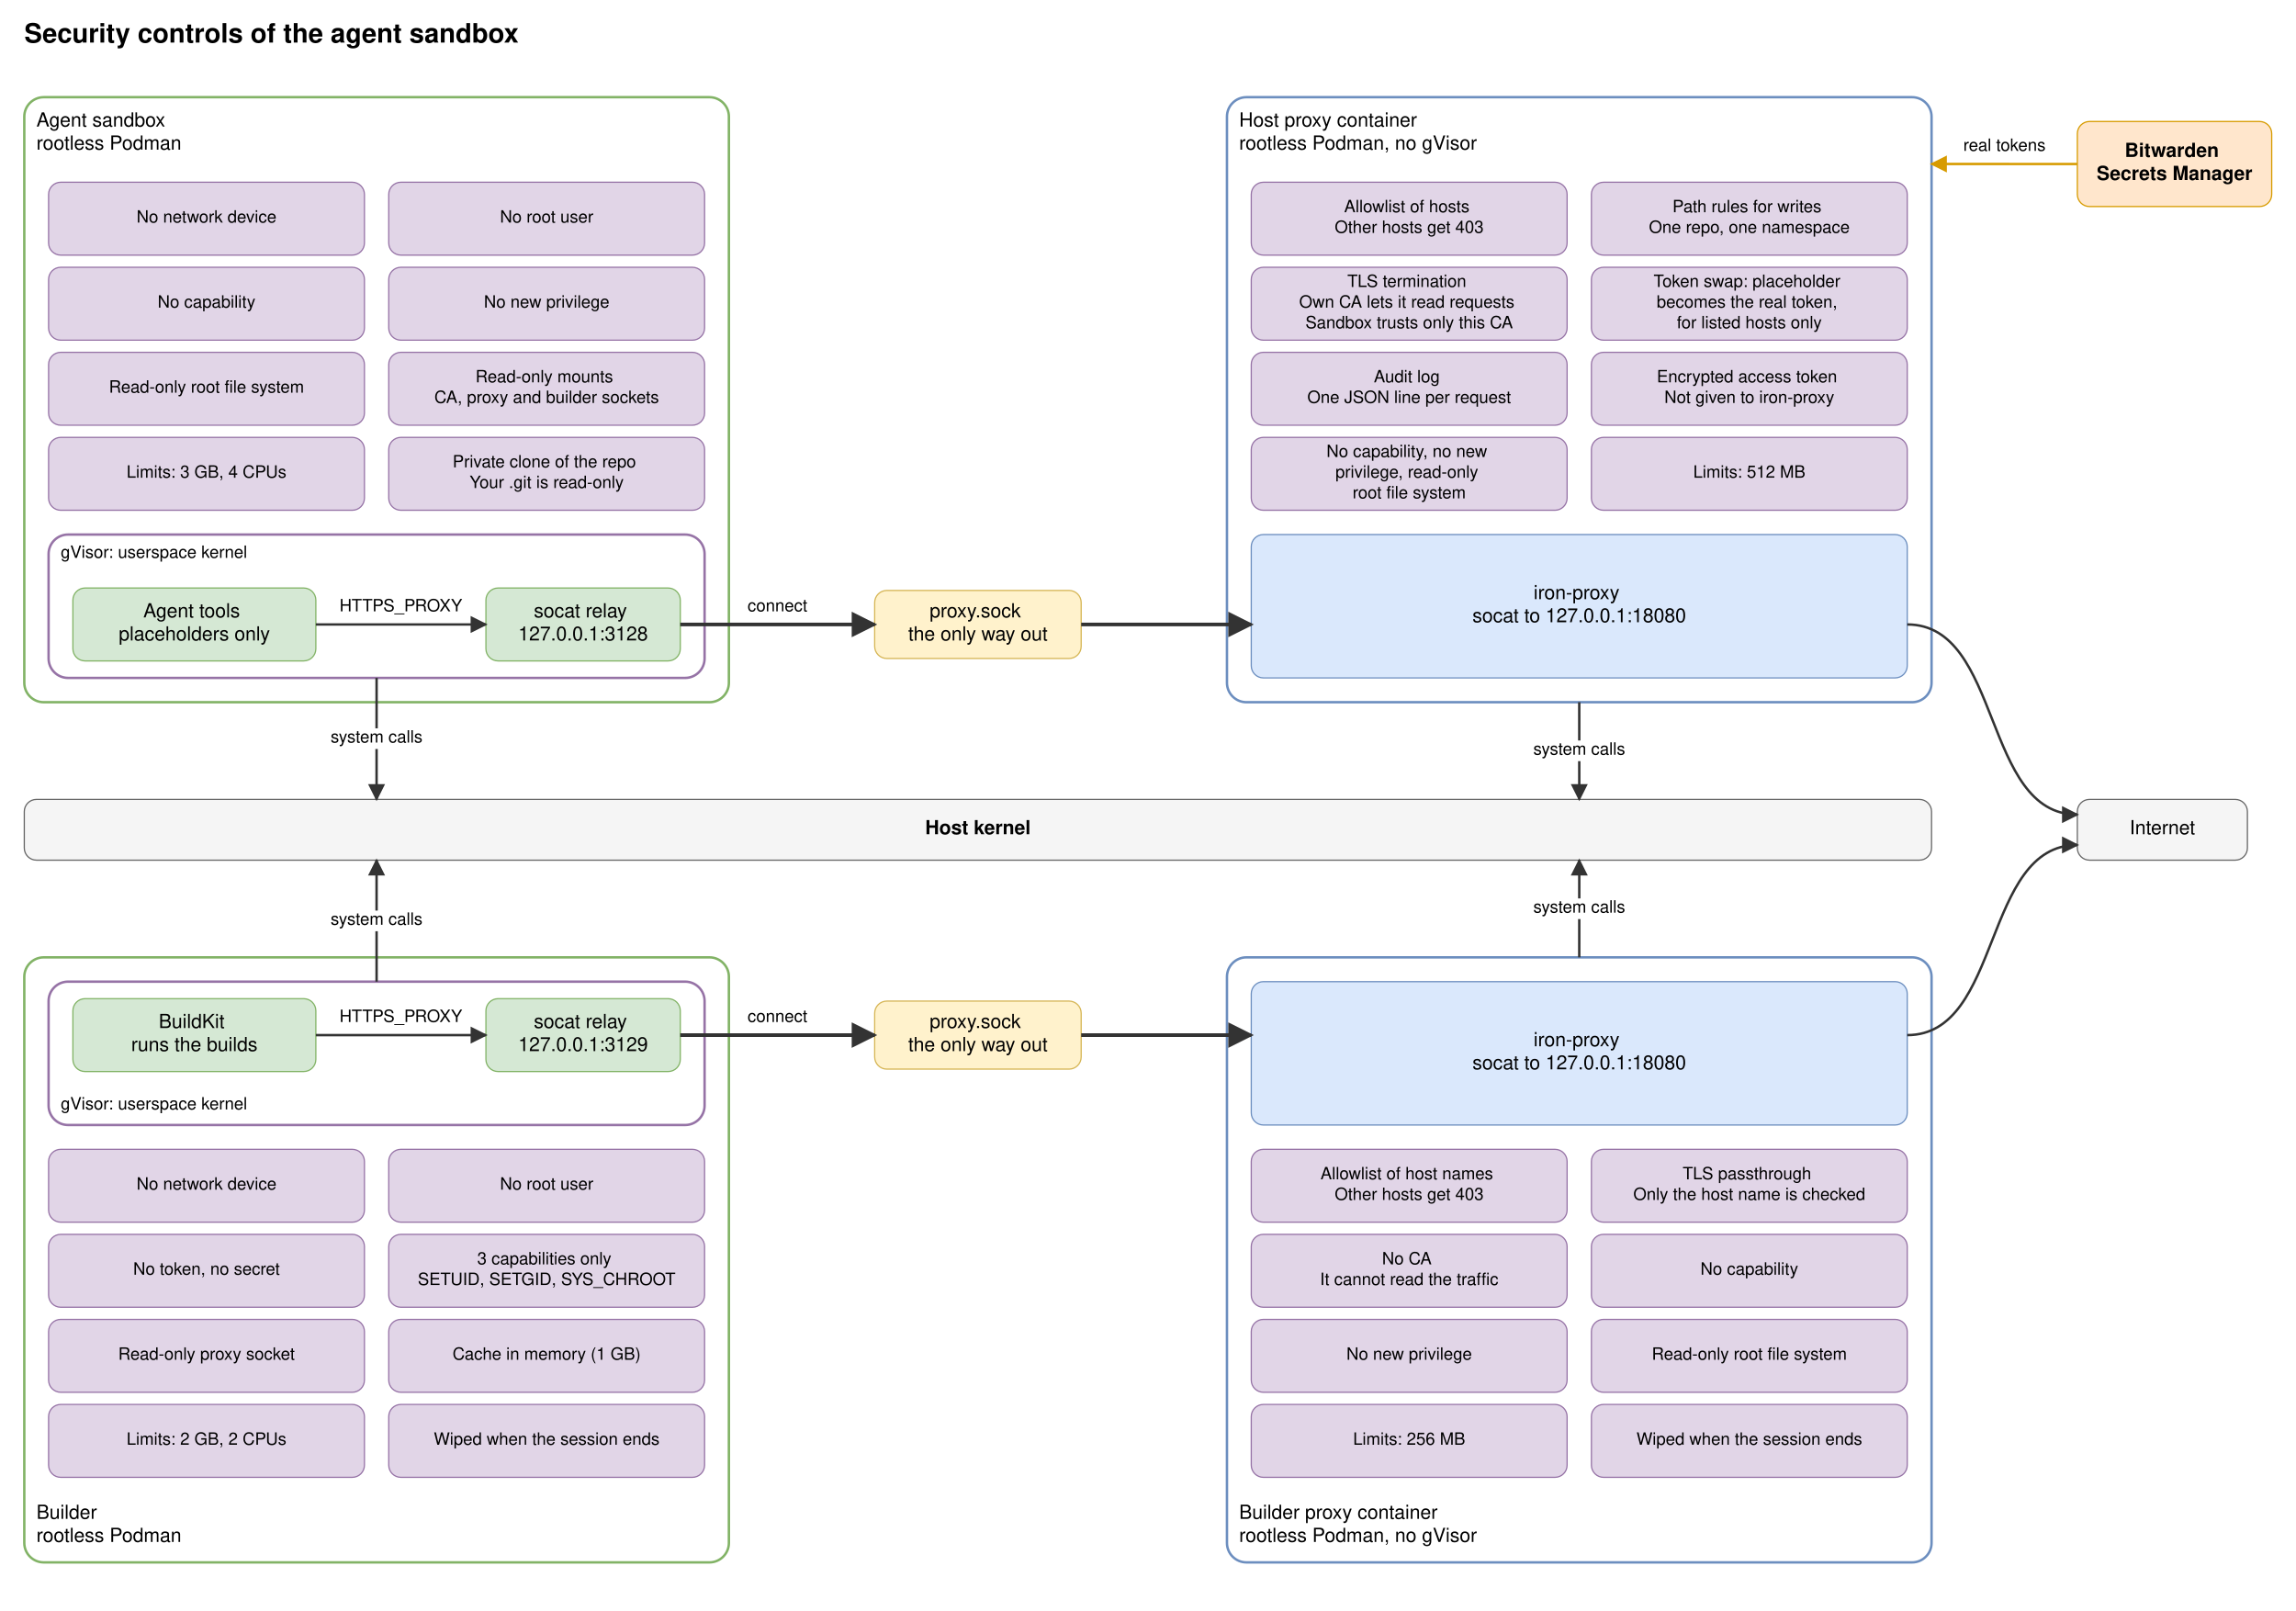
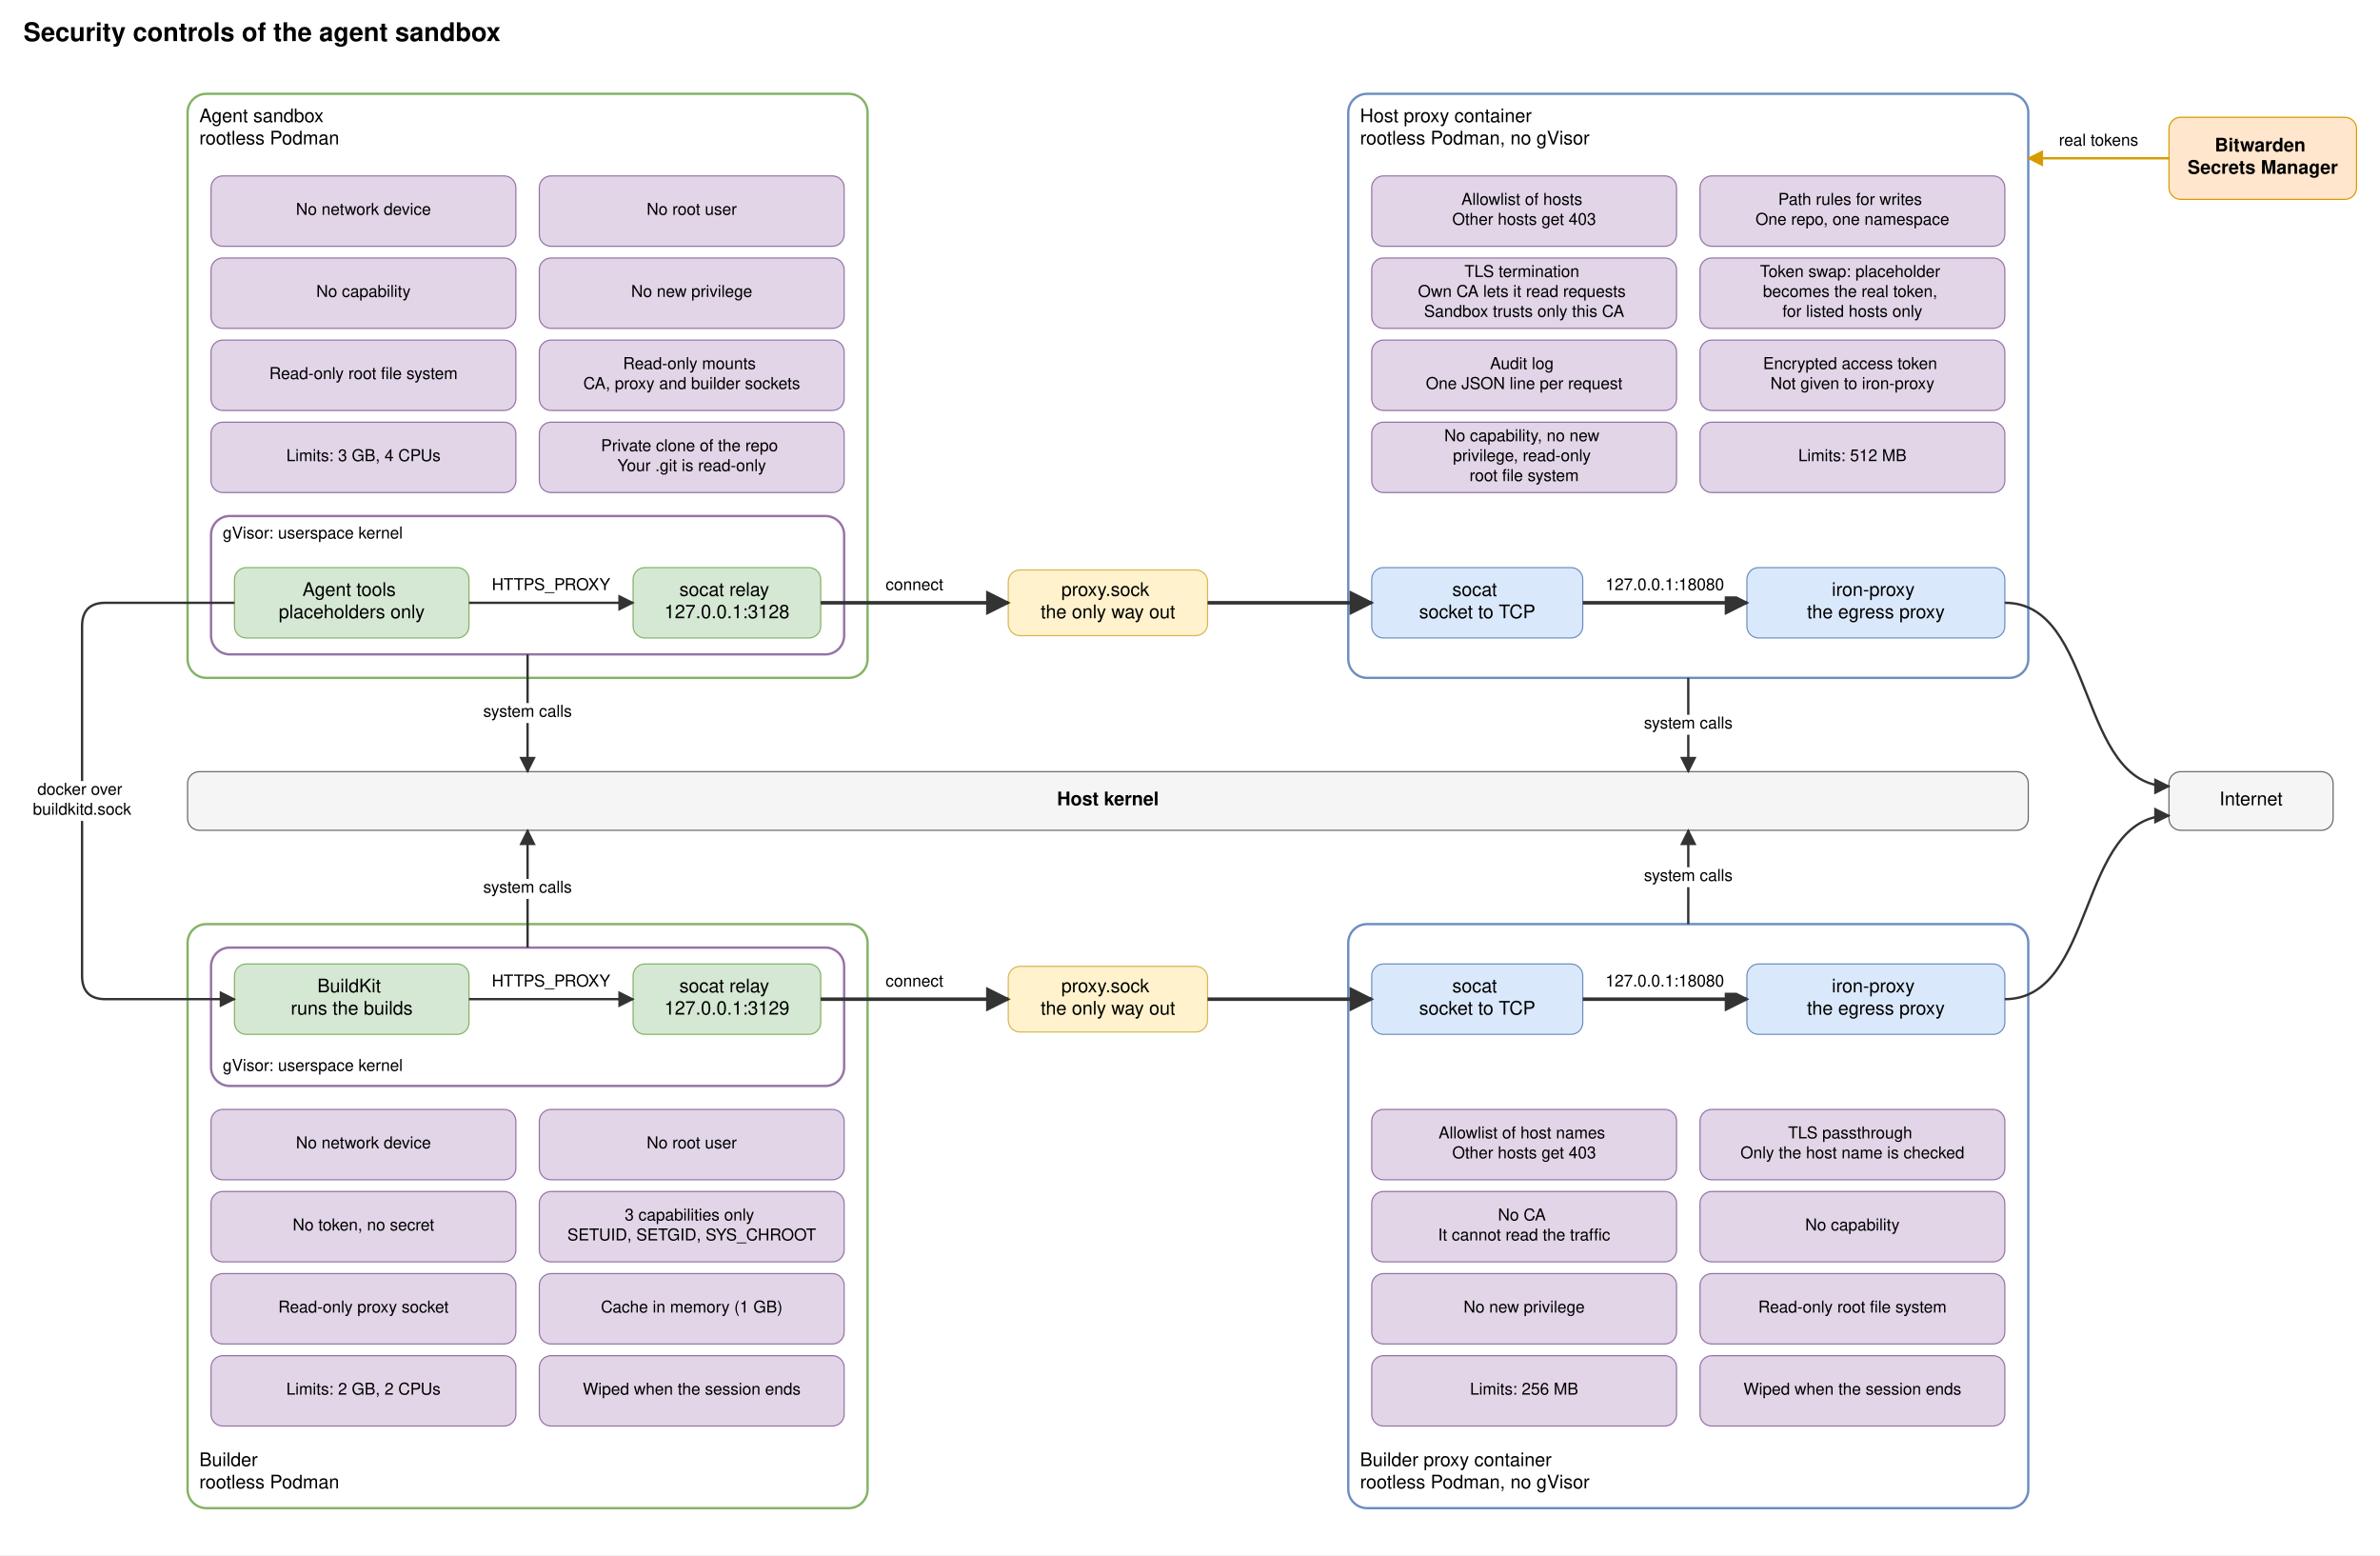
- <svg xmlns="http://www.w3.org/2000/svg" width="1890" height="1326" viewBox="0 0 1890 1326" font-family="Helvetica, Arial, sans-serif" fill="#000000">
+ <svg xmlns="http://www.w3.org/2000/svg" width="2030" height="1326" viewBox="0 0 2030 1326" font-family="Helvetica, Arial, sans-serif" fill="#000000">
  <defs>
    <marker id="a-dark" viewBox="0 0 10 10" refX="9" refY="5" markerWidth="7" markerHeight="7" markerUnits="strokeWidth" orient="auto">
      <path d="M0 0 L10 5 L0 10 z" fill="#333333" />
    </marker>
    <marker id="a-orange" viewBox="0 0 10 10" refX="9" refY="5" markerWidth="7" markerHeight="7" markerUnits="strokeWidth" orient="auto">
      <path d="M0 0 L10 5 L0 10 z" fill="#d79b00" />
    </marker>
  </defs>
-   <rect width="1890" height="1326" fill="#ffffff" />
+   <rect width="2030" height="1326" fill="#ffffff" />
  <text x="20" y="30" dominant-baseline="central" font-size="22" font-weight="bold">Security controls of the agent sandbox</text>
-   <rect x="1010" y="80" width="580" height="498" rx="16" fill="#ffffff" stroke="#6c8ebf" stroke-width="2" />
-   <text x="1020" y="100.5" text-anchor="start" dominant-baseline="central" font-size="16">
-     <tspan x="1020" dy="0">Host proxy container</tspan>
-     <tspan x="1020" dy="19">rootless Podman, no gVisor</tspan>
-   </text>
-   <rect x="1030" y="440" width="540" height="118" rx="10" fill="#dae8fc" stroke="#6c8ebf" stroke-width="1" />
-   <text x="1300.0" y="489.5" text-anchor="middle" dominant-baseline="central" font-size="16">
-     <tspan x="1300.0" dy="0">iron-proxy</tspan>
-     <tspan x="1300.0" dy="19">socat to 127.0.0.1:18080</tspan>
-   </text>
-   <rect x="1030" y="150" width="260" height="60" rx="10" fill="#e1d5e7" stroke="#9673a6" stroke-width="1" />
-   <text x="1160.0" y="171.5" text-anchor="middle" dominant-baseline="central" font-size="14">
-     <tspan x="1160.0" dy="0">Allowlist of hosts</tspan>
-     <tspan x="1160.0" dy="17">Other hosts get 403</tspan>
-   </text>
-   <rect x="1310" y="150" width="260" height="60" rx="10" fill="#e1d5e7" stroke="#9673a6" stroke-width="1" />
-   <text x="1440.0" y="171.5" text-anchor="middle" dominant-baseline="central" font-size="14">
-     <tspan x="1440.0" dy="0">Path rules for writes</tspan>
-     <tspan x="1440.0" dy="17">One repo, one namespace</tspan>
-   </text>
-   <rect x="1030" y="220" width="260" height="60" rx="10" fill="#e1d5e7" stroke="#9673a6" stroke-width="1" />
-   <text x="1160.0" y="233.0" text-anchor="middle" dominant-baseline="central" font-size="14">
-     <tspan x="1160.0" dy="0">TLS termination</tspan>
-     <tspan x="1160.0" dy="17">Own CA lets it read requests</tspan>
-     <tspan x="1160.0" dy="17">Sandbox trusts only this CA</tspan>
-   </text>
-   <rect x="1310" y="220" width="260" height="60" rx="10" fill="#e1d5e7" stroke="#9673a6" stroke-width="1" />
-   <text x="1440.0" y="233.0" text-anchor="middle" dominant-baseline="central" font-size="14">
-     <tspan x="1440.0" dy="0">Token swap: placeholder</tspan>
-     <tspan x="1440.0" dy="17">becomes the real token,</tspan>
-     <tspan x="1440.0" dy="17">for listed hosts only</tspan>
-   </text>
-   <rect x="1030" y="290" width="260" height="60" rx="10" fill="#e1d5e7" stroke="#9673a6" stroke-width="1" />
-   <text x="1160.0" y="311.5" text-anchor="middle" dominant-baseline="central" font-size="14">
-     <tspan x="1160.0" dy="0">Audit log</tspan>
-     <tspan x="1160.0" dy="17">One JSON line per request</tspan>
-   </text>
-   <rect x="1310" y="290" width="260" height="60" rx="10" fill="#e1d5e7" stroke="#9673a6" stroke-width="1" />
-   <text x="1440.0" y="311.5" text-anchor="middle" dominant-baseline="central" font-size="14">
-     <tspan x="1440.0" dy="0">Encrypted access token</tspan>
-     <tspan x="1440.0" dy="17">Not given to iron-proxy</tspan>
-   </text>
-   <rect x="1030" y="360" width="260" height="60" rx="10" fill="#e1d5e7" stroke="#9673a6" stroke-width="1" />
-   <text x="1160.0" y="373.0" text-anchor="middle" dominant-baseline="central" font-size="14">
-     <tspan x="1160.0" dy="0">No capability, no new</tspan>
-     <tspan x="1160.0" dy="17">privilege, read-only</tspan>
-     <tspan x="1160.0" dy="17">root file system</tspan>
-   </text>
-   <rect x="1310" y="360" width="260" height="60" rx="10" fill="#e1d5e7" stroke="#9673a6" stroke-width="1" />
-   <text x="1440.0" y="390.0" text-anchor="middle" dominant-baseline="central" font-size="14">
-     <tspan x="1440.0" dy="0">Limits: 512 MB</tspan>
-   </text>
-   <rect x="1010" y="788" width="580" height="498" rx="16" fill="#ffffff" stroke="#6c8ebf" stroke-width="2" />
-   <text x="1020" y="1246.5" text-anchor="start" dominant-baseline="central" font-size="16">
-     <tspan x="1020" dy="0">Builder proxy container</tspan>
-     <tspan x="1020" dy="19">rootless Podman, no gVisor</tspan>
-   </text>
-   <rect x="1030" y="808" width="540" height="118" rx="10" fill="#dae8fc" stroke="#6c8ebf" stroke-width="1" />
-   <text x="1300.0" y="857.5" text-anchor="middle" dominant-baseline="central" font-size="16">
-     <tspan x="1300.0" dy="0">iron-proxy</tspan>
-     <tspan x="1300.0" dy="19">socat to 127.0.0.1:18080</tspan>
-   </text>
-   <rect x="1030" y="946" width="260" height="60" rx="10" fill="#e1d5e7" stroke="#9673a6" stroke-width="1" />
-   <text x="1160.0" y="967.5" text-anchor="middle" dominant-baseline="central" font-size="14">
-     <tspan x="1160.0" dy="0">Allowlist of host names</tspan>
-     <tspan x="1160.0" dy="17">Other hosts get 403</tspan>
-   </text>
-   <rect x="1310" y="946" width="260" height="60" rx="10" fill="#e1d5e7" stroke="#9673a6" stroke-width="1" />
-   <text x="1440.0" y="967.5" text-anchor="middle" dominant-baseline="central" font-size="14">
-     <tspan x="1440.0" dy="0">TLS passthrough</tspan>
-     <tspan x="1440.0" dy="17">Only the host name is checked</tspan>
-   </text>
-   <rect x="1030" y="1016" width="260" height="60" rx="10" fill="#e1d5e7" stroke="#9673a6" stroke-width="1" />
-   <text x="1160.0" y="1037.5" text-anchor="middle" dominant-baseline="central" font-size="14">
-     <tspan x="1160.0" dy="0">No CA</tspan>
-     <tspan x="1160.0" dy="17">It cannot read the traffic</tspan>
-   </text>
-   <rect x="1310" y="1016" width="260" height="60" rx="10" fill="#e1d5e7" stroke="#9673a6" stroke-width="1" />
-   <text x="1440.0" y="1046.0" text-anchor="middle" dominant-baseline="central" font-size="14">
-     <tspan x="1440.0" dy="0">No capability</tspan>
-   </text>
-   <rect x="1030" y="1086" width="260" height="60" rx="10" fill="#e1d5e7" stroke="#9673a6" stroke-width="1" />
-   <text x="1160.0" y="1116.0" text-anchor="middle" dominant-baseline="central" font-size="14">
-     <tspan x="1160.0" dy="0">No new privilege</tspan>
-   </text>
-   <rect x="1310" y="1086" width="260" height="60" rx="10" fill="#e1d5e7" stroke="#9673a6" stroke-width="1" />
-   <text x="1440.0" y="1116.0" text-anchor="middle" dominant-baseline="central" font-size="14">
-     <tspan x="1440.0" dy="0">Read-only root file system</tspan>
-   </text>
-   <rect x="1030" y="1156" width="260" height="60" rx="10" fill="#e1d5e7" stroke="#9673a6" stroke-width="1" />
-   <text x="1160.0" y="1186.0" text-anchor="middle" dominant-baseline="central" font-size="14">
-     <tspan x="1160.0" dy="0">Limits: 256 MB</tspan>
-   </text>
-   <rect x="1310" y="1156" width="260" height="60" rx="10" fill="#e1d5e7" stroke="#9673a6" stroke-width="1" />
-   <text x="1440.0" y="1186.0" text-anchor="middle" dominant-baseline="central" font-size="14">
-     <tspan x="1440.0" dy="0">Wiped when the session ends</tspan>
-   </text>
-   <rect x="20" y="80" width="580" height="498" rx="16" fill="#ffffff" stroke="#82b366" stroke-width="2" />
-   <text x="30" y="100.5" text-anchor="start" dominant-baseline="central" font-size="16">
-     <tspan x="30" dy="0">Agent sandbox</tspan>
-     <tspan x="30" dy="19">rootless Podman</tspan>
-   </text>
-   <rect x="40" y="440" width="540" height="118" rx="16" fill="#ffffff" stroke="#9673a6" stroke-width="2" />
-   <text x="50" y="456.0" text-anchor="start" dominant-baseline="central" font-size="14">
-     <tspan x="50" dy="0">gVisor: userspace kernel</tspan>
-   </text>
-   <rect x="40" y="150" width="260" height="60" rx="10" fill="#e1d5e7" stroke="#9673a6" stroke-width="1" />
-   <text x="170.0" y="180.0" text-anchor="middle" dominant-baseline="central" font-size="14">
-     <tspan x="170.0" dy="0">No network device</tspan>
-   </text>
-   <rect x="320" y="150" width="260" height="60" rx="10" fill="#e1d5e7" stroke="#9673a6" stroke-width="1" />
-   <text x="450.0" y="180.0" text-anchor="middle" dominant-baseline="central" font-size="14">
-     <tspan x="450.0" dy="0">No root user</tspan>
-   </text>
-   <rect x="40" y="220" width="260" height="60" rx="10" fill="#e1d5e7" stroke="#9673a6" stroke-width="1" />
-   <text x="170.0" y="250.0" text-anchor="middle" dominant-baseline="central" font-size="14">
-     <tspan x="170.0" dy="0">No capability</tspan>
-   </text>
-   <rect x="320" y="220" width="260" height="60" rx="10" fill="#e1d5e7" stroke="#9673a6" stroke-width="1" />
-   <text x="450.0" y="250.0" text-anchor="middle" dominant-baseline="central" font-size="14">
-     <tspan x="450.0" dy="0">No new privilege</tspan>
-   </text>
-   <rect x="40" y="290" width="260" height="60" rx="10" fill="#e1d5e7" stroke="#9673a6" stroke-width="1" />
-   <text x="170.0" y="320.0" text-anchor="middle" dominant-baseline="central" font-size="14">
-     <tspan x="170.0" dy="0">Read-only root file system</tspan>
-   </text>
-   <rect x="320" y="290" width="260" height="60" rx="10" fill="#e1d5e7" stroke="#9673a6" stroke-width="1" />
-   <text x="450.0" y="311.5" text-anchor="middle" dominant-baseline="central" font-size="14">
-     <tspan x="450.0" dy="0">Read-only mounts</tspan>
-     <tspan x="450.0" dy="17">CA, proxy and builder sockets</tspan>
-   </text>
-   <rect x="40" y="360" width="260" height="60" rx="10" fill="#e1d5e7" stroke="#9673a6" stroke-width="1" />
-   <text x="170.0" y="390.0" text-anchor="middle" dominant-baseline="central" font-size="14">
-     <tspan x="170.0" dy="0">Limits: 3 GB, 4 CPUs</tspan>
-   </text>
-   <rect x="320" y="360" width="260" height="60" rx="10" fill="#e1d5e7" stroke="#9673a6" stroke-width="1" />
-   <text x="450.0" y="381.5" text-anchor="middle" dominant-baseline="central" font-size="14">
-     <tspan x="450.0" dy="0">Private clone of the repo</tspan>
-     <tspan x="450.0" dy="17">Your .git is read-only</tspan>
-   </text>
-   <rect x="60" y="484" width="200" height="60" rx="10" fill="#d5e8d4" stroke="#82b366" stroke-width="1" />
-   <text x="160.0" y="504.5" text-anchor="middle" dominant-baseline="central" font-size="16">
-     <tspan x="160.0" dy="0">Agent tools</tspan>
-     <tspan x="160.0" dy="19">placeholders only</tspan>
-   </text>
-   <rect x="400" y="484" width="160" height="60" rx="10" fill="#d5e8d4" stroke="#82b366" stroke-width="1" />
-   <text x="480.0" y="504.5" text-anchor="middle" dominant-baseline="central" font-size="16">
-     <tspan x="480.0" dy="0">socat relay</tspan>
-     <tspan x="480.0" dy="19">127.0.0.1:3128</tspan>
-   </text>
-   <rect x="20" y="788" width="580" height="498" rx="16" fill="#ffffff" stroke="#82b366" stroke-width="2" />
-   <text x="30" y="1246.5" text-anchor="start" dominant-baseline="central" font-size="16">
-     <tspan x="30" dy="0">Builder</tspan>
-     <tspan x="30" dy="19">rootless Podman</tspan>
-   </text>
-   <rect x="40" y="808" width="540" height="118" rx="16" fill="#ffffff" stroke="#9673a6" stroke-width="2" />
-   <text x="50" y="910.0" text-anchor="start" dominant-baseline="central" font-size="14">
-     <tspan x="50" dy="0">gVisor: userspace kernel</tspan>
-   </text>
-   <rect x="40" y="946" width="260" height="60" rx="10" fill="#e1d5e7" stroke="#9673a6" stroke-width="1" />
-   <text x="170.0" y="976.0" text-anchor="middle" dominant-baseline="central" font-size="14">
-     <tspan x="170.0" dy="0">No network device</tspan>
-   </text>
-   <rect x="320" y="946" width="260" height="60" rx="10" fill="#e1d5e7" stroke="#9673a6" stroke-width="1" />
-   <text x="450.0" y="976.0" text-anchor="middle" dominant-baseline="central" font-size="14">
-     <tspan x="450.0" dy="0">No root user</tspan>
-   </text>
-   <rect x="40" y="1016" width="260" height="60" rx="10" fill="#e1d5e7" stroke="#9673a6" stroke-width="1" />
-   <text x="170.0" y="1046.0" text-anchor="middle" dominant-baseline="central" font-size="14">
-     <tspan x="170.0" dy="0">No token, no secret</tspan>
-   </text>
-   <rect x="320" y="1016" width="260" height="60" rx="10" fill="#e1d5e7" stroke="#9673a6" stroke-width="1" />
-   <text x="450.0" y="1037.5" text-anchor="middle" dominant-baseline="central" font-size="14">
-     <tspan x="450.0" dy="0">3 capabilities only</tspan>
-     <tspan x="450.0" dy="17">SETUID, SETGID, SYS_CHROOT</tspan>
-   </text>
-   <rect x="40" y="1086" width="260" height="60" rx="10" fill="#e1d5e7" stroke="#9673a6" stroke-width="1" />
-   <text x="170.0" y="1116.0" text-anchor="middle" dominant-baseline="central" font-size="14">
-     <tspan x="170.0" dy="0">Read-only proxy socket</tspan>
-   </text>
-   <rect x="320" y="1086" width="260" height="60" rx="10" fill="#e1d5e7" stroke="#9673a6" stroke-width="1" />
-   <text x="450.0" y="1116.0" text-anchor="middle" dominant-baseline="central" font-size="14">
-     <tspan x="450.0" dy="0">Cache in memory (1 GB)</tspan>
-   </text>
-   <rect x="40" y="1156" width="260" height="60" rx="10" fill="#e1d5e7" stroke="#9673a6" stroke-width="1" />
-   <text x="170.0" y="1186.0" text-anchor="middle" dominant-baseline="central" font-size="14">
-     <tspan x="170.0" dy="0">Limits: 2 GB, 2 CPUs</tspan>
-   </text>
-   <rect x="320" y="1156" width="260" height="60" rx="10" fill="#e1d5e7" stroke="#9673a6" stroke-width="1" />
-   <text x="450.0" y="1186.0" text-anchor="middle" dominant-baseline="central" font-size="14">
-     <tspan x="450.0" dy="0">Wiped when the session ends</tspan>
-   </text>
-   <rect x="60" y="822" width="200" height="60" rx="10" fill="#d5e8d4" stroke="#82b366" stroke-width="1" />
-   <text x="160.0" y="842.5" text-anchor="middle" dominant-baseline="central" font-size="16">
-     <tspan x="160.0" dy="0">BuildKit</tspan>
-     <tspan x="160.0" dy="19">runs the builds</tspan>
-   </text>
-   <rect x="400" y="822" width="160" height="60" rx="10" fill="#d5e8d4" stroke="#82b366" stroke-width="1" />
-   <text x="480.0" y="842.5" text-anchor="middle" dominant-baseline="central" font-size="16">
-     <tspan x="480.0" dy="0">socat relay</tspan>
-     <tspan x="480.0" dy="19">127.0.0.1:3129</tspan>
-   </text>
-   <rect x="720" y="486" width="170" height="56" rx="10" fill="#fff2cc" stroke="#d6b656" stroke-width="1" />
-   <text x="805.0" y="504.5" text-anchor="middle" dominant-baseline="central" font-size="16">
-     <tspan x="805.0" dy="0">proxy.sock</tspan>
-     <tspan x="805.0" dy="19">the only way out</tspan>
-   </text>
-   <rect x="720" y="824" width="170" height="56" rx="10" fill="#fff2cc" stroke="#d6b656" stroke-width="1" />
-   <text x="805.0" y="842.5" text-anchor="middle" dominant-baseline="central" font-size="16">
-     <tspan x="805.0" dy="0">proxy.sock</tspan>
-     <tspan x="805.0" dy="19">the only way out</tspan>
-   </text>
-   <rect x="20" y="658" width="1570" height="50" rx="10" fill="#f5f5f5" stroke="#666666" stroke-width="1" />
-   <text x="805.0" y="683.0" text-anchor="middle" dominant-baseline="central" font-size="16" font-weight="bold">
-     <tspan x="805.0" dy="0">Host kernel</tspan>
-   </text>
-   <rect x="1710" y="100" width="160" height="70" rx="10" fill="#ffe6cc" stroke="#d79b00" stroke-width="1" />
-   <text x="1790.0" y="125.5" text-anchor="middle" dominant-baseline="central" font-size="16" font-weight="bold">
-     <tspan x="1790.0" dy="0">Bitwarden</tspan>
-     <tspan x="1790.0" dy="19">Secrets Manager</tspan>
-   </text>
-   <rect x="1710" y="658" width="140" height="50" rx="10" fill="#f5f5f5" stroke="#666666" stroke-width="1" />
-   <text x="1780.0" y="683.0" text-anchor="middle" dominant-baseline="central" font-size="16">
-     <tspan x="1780.0" dy="0">Internet</tspan>
-   </text>
-   <path d="M260 514.0 C330.0 514.0 330.0 514.0 400 514.0" fill="none" stroke="#333333" stroke-width="2" marker-end="url(#a-dark)" />
-   <rect x="284.2" y="491.5" width="91.6" height="17" fill="#ffffff" />
-   <text x="330.0" y="500.0" text-anchor="middle" dominant-baseline="central" font-size="14">
-     <tspan x="330.0" dy="0">HTTPS_PROXY</tspan>
-   </text>
-   <path d="M560 514.0 C640.0 514.0 640.0 514.0 720 514.0" fill="none" stroke="#333333" stroke-width="3" marker-end="url(#a-dark)" />
-   <rect x="609.4" y="491.5" width="61.2" height="17" fill="#ffffff" />
-   <text x="640.0" y="500.0" text-anchor="middle" dominant-baseline="central" font-size="14">
-     <tspan x="640.0" dy="0">connect</tspan>
-   </text>
-   <path d="M890 514.0 C960.0 514.0 960.0 513.998 1030 513.998" fill="none" stroke="#333333" stroke-width="3" marker-end="url(#a-dark)" />
-   <path d="M1570 513.998 C1648.251 513.998 1631.749 670.5 1710 670.5" fill="none" stroke="#333333" stroke-width="2" marker-end="url(#a-dark)" />
-   <path d="M1710 135.0 C1650.0 135.0 1650.0 134.979 1590 134.979" fill="none" stroke="#d79b00" stroke-width="2" marker-end="url(#a-orange)" />
-   <rect x="1604.2" y="112.49" width="91.6" height="17" fill="#ffffff" />
-   <text x="1650.0" y="120.99" text-anchor="middle" dominant-baseline="central" font-size="14">
-     <tspan x="1650.0" dy="0">real tokens</tspan>
-   </text>
-   <path d="M260 852.0 C330.0 852.0 330.0 852.0 400 852.0" fill="none" stroke="#333333" stroke-width="2" marker-end="url(#a-dark)" />
-   <rect x="284.2" y="829.5" width="91.6" height="17" fill="#ffffff" />
-   <text x="330.0" y="838.0" text-anchor="middle" dominant-baseline="central" font-size="14">
-     <tspan x="330.0" dy="0">HTTPS_PROXY</tspan>
-   </text>
-   <path d="M560 852.0 C640.0 852.0 640.0 852.0 720 852.0" fill="none" stroke="#333333" stroke-width="3" marker-end="url(#a-dark)" />
-   <rect x="609.4" y="829.5" width="61.2" height="17" fill="#ffffff" />
-   <text x="640.0" y="838.0" text-anchor="middle" dominant-baseline="central" font-size="14">
-     <tspan x="640.0" dy="0">connect</tspan>
-   </text>
-   <path d="M890 852.0 C960.0 852.0 960.0 852.002 1030 852.002" fill="none" stroke="#333333" stroke-width="3" marker-end="url(#a-dark)" />
-   <path d="M1570 852.002 C1648.251 852.002 1631.749 695.5 1710 695.5" fill="none" stroke="#333333" stroke-width="2" marker-end="url(#a-dark)" />
-   <path d="M310.0 558 C310.0 608.0 309.979 608.0 309.979 658" fill="none" stroke="#333333" stroke-width="2" marker-end="url(#a-dark)" />
-   <rect x="260.389" y="599.5" width="99.2" height="17" fill="#ffffff" />
-   <text x="309.989" y="608.0" text-anchor="middle" dominant-baseline="central" font-size="14">
-     <tspan x="309.989" dy="0">system calls</tspan>
-   </text>
-   <path d="M310.0 808 C310.0 758.0 309.979 758.0 309.979 708" fill="none" stroke="#333333" stroke-width="2" marker-end="url(#a-dark)" />
-   <rect x="260.389" y="749.5" width="99.2" height="17" fill="#ffffff" />
-   <text x="309.989" y="758.0" text-anchor="middle" dominant-baseline="central" font-size="14">
-     <tspan x="309.989" dy="0">system calls</tspan>
-   </text>
-   <path d="M1300.0 578 C1300.0 618.0 1300.021 618.0 1300.021 658" fill="none" stroke="#333333" stroke-width="2" marker-end="url(#a-dark)" />
-   <rect x="1250.411" y="609.5" width="99.2" height="17" fill="#ffffff" />
-   <text x="1300.011" y="618.0" text-anchor="middle" dominant-baseline="central" font-size="14">
-     <tspan x="1300.011" dy="0">system calls</tspan>
-   </text>
-   <path d="M1300.0 788 C1300.0 748.0 1300.021 748.0 1300.021 708" fill="none" stroke="#333333" stroke-width="2" marker-end="url(#a-dark)" />
-   <rect x="1250.411" y="739.5" width="99.2" height="17" fill="#ffffff" />
-   <text x="1300.011" y="748.0" text-anchor="middle" dominant-baseline="central" font-size="14">
-     <tspan x="1300.011" dy="0">system calls</tspan>
+   <rect x="1150" y="80" width="580" height="498" rx="16" fill="#ffffff" stroke="#6c8ebf" stroke-width="2" />
+   <text x="1160" y="100.5" text-anchor="start" dominant-baseline="central" font-size="16">
+     <tspan x="1160" dy="0">Host proxy container</tspan>
+     <tspan x="1160" dy="19">rootless Podman, no gVisor</tspan>
+   </text>
+   <rect x="1170" y="484" width="180" height="60" rx="10" fill="#dae8fc" stroke="#6c8ebf" stroke-width="1" />
+   <text x="1260.0" y="504.5" text-anchor="middle" dominant-baseline="central" font-size="16">
+     <tspan x="1260.0" dy="0">socat</tspan>
+     <tspan x="1260.0" dy="19">socket to TCP</tspan>
+   </text>
+   <rect x="1170" y="150" width="260" height="60" rx="10" fill="#e1d5e7" stroke="#9673a6" stroke-width="1" />
+   <text x="1300.0" y="171.5" text-anchor="middle" dominant-baseline="central" font-size="14">
+     <tspan x="1300.0" dy="0">Allowlist of hosts</tspan>
+     <tspan x="1300.0" dy="17">Other hosts get 403</tspan>
+   </text>
+   <rect x="1450" y="150" width="260" height="60" rx="10" fill="#e1d5e7" stroke="#9673a6" stroke-width="1" />
+   <text x="1580.0" y="171.5" text-anchor="middle" dominant-baseline="central" font-size="14">
+     <tspan x="1580.0" dy="0">Path rules for writes</tspan>
+     <tspan x="1580.0" dy="17">One repo, one namespace</tspan>
+   </text>
+   <rect x="1170" y="220" width="260" height="60" rx="10" fill="#e1d5e7" stroke="#9673a6" stroke-width="1" />
+   <text x="1300.0" y="233.0" text-anchor="middle" dominant-baseline="central" font-size="14">
+     <tspan x="1300.0" dy="0">TLS termination</tspan>
+     <tspan x="1300.0" dy="17">Own CA lets it read requests</tspan>
+     <tspan x="1300.0" dy="17">Sandbox trusts only this CA</tspan>
+   </text>
+   <rect x="1450" y="220" width="260" height="60" rx="10" fill="#e1d5e7" stroke="#9673a6" stroke-width="1" />
+   <text x="1580.0" y="233.0" text-anchor="middle" dominant-baseline="central" font-size="14">
+     <tspan x="1580.0" dy="0">Token swap: placeholder</tspan>
+     <tspan x="1580.0" dy="17">becomes the real token,</tspan>
+     <tspan x="1580.0" dy="17">for listed hosts only</tspan>
+   </text>
+   <rect x="1170" y="290" width="260" height="60" rx="10" fill="#e1d5e7" stroke="#9673a6" stroke-width="1" />
+   <text x="1300.0" y="311.5" text-anchor="middle" dominant-baseline="central" font-size="14">
+     <tspan x="1300.0" dy="0">Audit log</tspan>
+     <tspan x="1300.0" dy="17">One JSON line per request</tspan>
+   </text>
+   <rect x="1450" y="290" width="260" height="60" rx="10" fill="#e1d5e7" stroke="#9673a6" stroke-width="1" />
+   <text x="1580.0" y="311.5" text-anchor="middle" dominant-baseline="central" font-size="14">
+     <tspan x="1580.0" dy="0">Encrypted access token</tspan>
+     <tspan x="1580.0" dy="17">Not given to iron-proxy</tspan>
+   </text>
+   <rect x="1170" y="360" width="260" height="60" rx="10" fill="#e1d5e7" stroke="#9673a6" stroke-width="1" />
+   <text x="1300.0" y="373.0" text-anchor="middle" dominant-baseline="central" font-size="14">
+     <tspan x="1300.0" dy="0">No capability, no new</tspan>
+     <tspan x="1300.0" dy="17">privilege, read-only</tspan>
+     <tspan x="1300.0" dy="17">root file system</tspan>
+   </text>
+   <rect x="1450" y="360" width="260" height="60" rx="10" fill="#e1d5e7" stroke="#9673a6" stroke-width="1" />
+   <text x="1580.0" y="390.0" text-anchor="middle" dominant-baseline="central" font-size="14">
+     <tspan x="1580.0" dy="0">Limits: 512 MB</tspan>
+   </text>
+   <rect x="1490" y="484" width="220" height="60" rx="10" fill="#dae8fc" stroke="#6c8ebf" stroke-width="1" />
+   <text x="1600.0" y="504.5" text-anchor="middle" dominant-baseline="central" font-size="16">
+     <tspan x="1600.0" dy="0">iron-proxy</tspan>
+     <tspan x="1600.0" dy="19">the egress proxy</tspan>
+   </text>
+   <rect x="1150" y="788" width="580" height="498" rx="16" fill="#ffffff" stroke="#6c8ebf" stroke-width="2" />
+   <text x="1160" y="1246.5" text-anchor="start" dominant-baseline="central" font-size="16">
+     <tspan x="1160" dy="0">Builder proxy container</tspan>
+     <tspan x="1160" dy="19">rootless Podman, no gVisor</tspan>
+   </text>
+   <rect x="1170" y="822" width="180" height="60" rx="10" fill="#dae8fc" stroke="#6c8ebf" stroke-width="1" />
+   <text x="1260.0" y="842.5" text-anchor="middle" dominant-baseline="central" font-size="16">
+     <tspan x="1260.0" dy="0">socat</tspan>
+     <tspan x="1260.0" dy="19">socket to TCP</tspan>
+   </text>
+   <rect x="1170" y="946" width="260" height="60" rx="10" fill="#e1d5e7" stroke="#9673a6" stroke-width="1" />
+   <text x="1300.0" y="967.5" text-anchor="middle" dominant-baseline="central" font-size="14">
+     <tspan x="1300.0" dy="0">Allowlist of host names</tspan>
+     <tspan x="1300.0" dy="17">Other hosts get 403</tspan>
+   </text>
+   <rect x="1450" y="946" width="260" height="60" rx="10" fill="#e1d5e7" stroke="#9673a6" stroke-width="1" />
+   <text x="1580.0" y="967.5" text-anchor="middle" dominant-baseline="central" font-size="14">
+     <tspan x="1580.0" dy="0">TLS passthrough</tspan>
+     <tspan x="1580.0" dy="17">Only the host name is checked</tspan>
+   </text>
+   <rect x="1170" y="1016" width="260" height="60" rx="10" fill="#e1d5e7" stroke="#9673a6" stroke-width="1" />
+   <text x="1300.0" y="1037.5" text-anchor="middle" dominant-baseline="central" font-size="14">
+     <tspan x="1300.0" dy="0">No CA</tspan>
+     <tspan x="1300.0" dy="17">It cannot read the traffic</tspan>
+   </text>
+   <rect x="1450" y="1016" width="260" height="60" rx="10" fill="#e1d5e7" stroke="#9673a6" stroke-width="1" />
+   <text x="1580.0" y="1046.0" text-anchor="middle" dominant-baseline="central" font-size="14">
+     <tspan x="1580.0" dy="0">No capability</tspan>
+   </text>
+   <rect x="1170" y="1086" width="260" height="60" rx="10" fill="#e1d5e7" stroke="#9673a6" stroke-width="1" />
+   <text x="1300.0" y="1116.0" text-anchor="middle" dominant-baseline="central" font-size="14">
+     <tspan x="1300.0" dy="0">No new privilege</tspan>
+   </text>
+   <rect x="1450" y="1086" width="260" height="60" rx="10" fill="#e1d5e7" stroke="#9673a6" stroke-width="1" />
+   <text x="1580.0" y="1116.0" text-anchor="middle" dominant-baseline="central" font-size="14">
+     <tspan x="1580.0" dy="0">Read-only root file system</tspan>
+   </text>
+   <rect x="1170" y="1156" width="260" height="60" rx="10" fill="#e1d5e7" stroke="#9673a6" stroke-width="1" />
+   <text x="1300.0" y="1186.0" text-anchor="middle" dominant-baseline="central" font-size="14">
+     <tspan x="1300.0" dy="0">Limits: 256 MB</tspan>
+   </text>
+   <rect x="1450" y="1156" width="260" height="60" rx="10" fill="#e1d5e7" stroke="#9673a6" stroke-width="1" />
+   <text x="1580.0" y="1186.0" text-anchor="middle" dominant-baseline="central" font-size="14">
+     <tspan x="1580.0" dy="0">Wiped when the session ends</tspan>
+   </text>
+   <rect x="1490" y="822" width="220" height="60" rx="10" fill="#dae8fc" stroke="#6c8ebf" stroke-width="1" />
+   <text x="1600.0" y="842.5" text-anchor="middle" dominant-baseline="central" font-size="16">
+     <tspan x="1600.0" dy="0">iron-proxy</tspan>
+     <tspan x="1600.0" dy="19">the egress proxy</tspan>
+   </text>
+   <rect x="160" y="80" width="580" height="498" rx="16" fill="#ffffff" stroke="#82b366" stroke-width="2" />
+   <text x="170" y="100.5" text-anchor="start" dominant-baseline="central" font-size="16">
+     <tspan x="170" dy="0">Agent sandbox</tspan>
+     <tspan x="170" dy="19">rootless Podman</tspan>
+   </text>
+   <rect x="180" y="440" width="540" height="118" rx="16" fill="#ffffff" stroke="#9673a6" stroke-width="2" />
+   <text x="190" y="456.0" text-anchor="start" dominant-baseline="central" font-size="14">
+     <tspan x="190" dy="0">gVisor: userspace kernel</tspan>
+   </text>
+   <rect x="180" y="150" width="260" height="60" rx="10" fill="#e1d5e7" stroke="#9673a6" stroke-width="1" />
+   <text x="310.0" y="180.0" text-anchor="middle" dominant-baseline="central" font-size="14">
+     <tspan x="310.0" dy="0">No network device</tspan>
+   </text>
+   <rect x="460" y="150" width="260" height="60" rx="10" fill="#e1d5e7" stroke="#9673a6" stroke-width="1" />
+   <text x="590.0" y="180.0" text-anchor="middle" dominant-baseline="central" font-size="14">
+     <tspan x="590.0" dy="0">No root user</tspan>
+   </text>
+   <rect x="180" y="220" width="260" height="60" rx="10" fill="#e1d5e7" stroke="#9673a6" stroke-width="1" />
+   <text x="310.0" y="250.0" text-anchor="middle" dominant-baseline="central" font-size="14">
+     <tspan x="310.0" dy="0">No capability</tspan>
+   </text>
+   <rect x="460" y="220" width="260" height="60" rx="10" fill="#e1d5e7" stroke="#9673a6" stroke-width="1" />
+   <text x="590.0" y="250.0" text-anchor="middle" dominant-baseline="central" font-size="14">
+     <tspan x="590.0" dy="0">No new privilege</tspan>
+   </text>
+   <rect x="180" y="290" width="260" height="60" rx="10" fill="#e1d5e7" stroke="#9673a6" stroke-width="1" />
+   <text x="310.0" y="320.0" text-anchor="middle" dominant-baseline="central" font-size="14">
+     <tspan x="310.0" dy="0">Read-only root file system</tspan>
+   </text>
+   <rect x="460" y="290" width="260" height="60" rx="10" fill="#e1d5e7" stroke="#9673a6" stroke-width="1" />
+   <text x="590.0" y="311.5" text-anchor="middle" dominant-baseline="central" font-size="14">
+     <tspan x="590.0" dy="0">Read-only mounts</tspan>
+     <tspan x="590.0" dy="17">CA, proxy and builder sockets</tspan>
+   </text>
+   <rect x="180" y="360" width="260" height="60" rx="10" fill="#e1d5e7" stroke="#9673a6" stroke-width="1" />
+   <text x="310.0" y="390.0" text-anchor="middle" dominant-baseline="central" font-size="14">
+     <tspan x="310.0" dy="0">Limits: 3 GB, 4 CPUs</tspan>
+   </text>
+   <rect x="460" y="360" width="260" height="60" rx="10" fill="#e1d5e7" stroke="#9673a6" stroke-width="1" />
+   <text x="590.0" y="381.5" text-anchor="middle" dominant-baseline="central" font-size="14">
+     <tspan x="590.0" dy="0">Private clone of the repo</tspan>
+     <tspan x="590.0" dy="17">Your .git is read-only</tspan>
+   </text>
+   <rect x="200" y="484" width="200" height="60" rx="10" fill="#d5e8d4" stroke="#82b366" stroke-width="1" />
+   <text x="300.0" y="504.5" text-anchor="middle" dominant-baseline="central" font-size="16">
+     <tspan x="300.0" dy="0">Agent tools</tspan>
+     <tspan x="300.0" dy="19">placeholders only</tspan>
+   </text>
+   <rect x="540" y="484" width="160" height="60" rx="10" fill="#d5e8d4" stroke="#82b366" stroke-width="1" />
+   <text x="620.0" y="504.5" text-anchor="middle" dominant-baseline="central" font-size="16">
+     <tspan x="620.0" dy="0">socat relay</tspan>
+     <tspan x="620.0" dy="19">127.0.0.1:3128</tspan>
+   </text>
+   <rect x="160" y="788" width="580" height="498" rx="16" fill="#ffffff" stroke="#82b366" stroke-width="2" />
+   <text x="170" y="1246.5" text-anchor="start" dominant-baseline="central" font-size="16">
+     <tspan x="170" dy="0">Builder</tspan>
+     <tspan x="170" dy="19">rootless Podman</tspan>
+   </text>
+   <rect x="180" y="808" width="540" height="118" rx="16" fill="#ffffff" stroke="#9673a6" stroke-width="2" />
+   <text x="190" y="910.0" text-anchor="start" dominant-baseline="central" font-size="14">
+     <tspan x="190" dy="0">gVisor: userspace kernel</tspan>
+   </text>
+   <rect x="180" y="946" width="260" height="60" rx="10" fill="#e1d5e7" stroke="#9673a6" stroke-width="1" />
+   <text x="310.0" y="976.0" text-anchor="middle" dominant-baseline="central" font-size="14">
+     <tspan x="310.0" dy="0">No network device</tspan>
+   </text>
+   <rect x="460" y="946" width="260" height="60" rx="10" fill="#e1d5e7" stroke="#9673a6" stroke-width="1" />
+   <text x="590.0" y="976.0" text-anchor="middle" dominant-baseline="central" font-size="14">
+     <tspan x="590.0" dy="0">No root user</tspan>
+   </text>
+   <rect x="180" y="1016" width="260" height="60" rx="10" fill="#e1d5e7" stroke="#9673a6" stroke-width="1" />
+   <text x="310.0" y="1046.0" text-anchor="middle" dominant-baseline="central" font-size="14">
+     <tspan x="310.0" dy="0">No token, no secret</tspan>
+   </text>
+   <rect x="460" y="1016" width="260" height="60" rx="10" fill="#e1d5e7" stroke="#9673a6" stroke-width="1" />
+   <text x="590.0" y="1037.5" text-anchor="middle" dominant-baseline="central" font-size="14">
+     <tspan x="590.0" dy="0">3 capabilities only</tspan>
+     <tspan x="590.0" dy="17">SETUID, SETGID, SYS_CHROOT</tspan>
+   </text>
+   <rect x="180" y="1086" width="260" height="60" rx="10" fill="#e1d5e7" stroke="#9673a6" stroke-width="1" />
+   <text x="310.0" y="1116.0" text-anchor="middle" dominant-baseline="central" font-size="14">
+     <tspan x="310.0" dy="0">Read-only proxy socket</tspan>
+   </text>
+   <rect x="460" y="1086" width="260" height="60" rx="10" fill="#e1d5e7" stroke="#9673a6" stroke-width="1" />
+   <text x="590.0" y="1116.0" text-anchor="middle" dominant-baseline="central" font-size="14">
+     <tspan x="590.0" dy="0">Cache in memory (1 GB)</tspan>
+   </text>
+   <rect x="180" y="1156" width="260" height="60" rx="10" fill="#e1d5e7" stroke="#9673a6" stroke-width="1" />
+   <text x="310.0" y="1186.0" text-anchor="middle" dominant-baseline="central" font-size="14">
+     <tspan x="310.0" dy="0">Limits: 2 GB, 2 CPUs</tspan>
+   </text>
+   <rect x="460" y="1156" width="260" height="60" rx="10" fill="#e1d5e7" stroke="#9673a6" stroke-width="1" />
+   <text x="590.0" y="1186.0" text-anchor="middle" dominant-baseline="central" font-size="14">
+     <tspan x="590.0" dy="0">Wiped when the session ends</tspan>
+   </text>
+   <rect x="200" y="822" width="200" height="60" rx="10" fill="#d5e8d4" stroke="#82b366" stroke-width="1" />
+   <text x="300.0" y="842.5" text-anchor="middle" dominant-baseline="central" font-size="16">
+     <tspan x="300.0" dy="0">BuildKit</tspan>
+     <tspan x="300.0" dy="19">runs the builds</tspan>
+   </text>
+   <rect x="540" y="822" width="160" height="60" rx="10" fill="#d5e8d4" stroke="#82b366" stroke-width="1" />
+   <text x="620.0" y="842.5" text-anchor="middle" dominant-baseline="central" font-size="16">
+     <tspan x="620.0" dy="0">socat relay</tspan>
+     <tspan x="620.0" dy="19">127.0.0.1:3129</tspan>
+   </text>
+   <rect x="860" y="486" width="170" height="56" rx="10" fill="#fff2cc" stroke="#d6b656" stroke-width="1" />
+   <text x="945.0" y="504.5" text-anchor="middle" dominant-baseline="central" font-size="16">
+     <tspan x="945.0" dy="0">proxy.sock</tspan>
+     <tspan x="945.0" dy="19">the only way out</tspan>
+   </text>
+   <rect x="860" y="824" width="170" height="56" rx="10" fill="#fff2cc" stroke="#d6b656" stroke-width="1" />
+   <text x="945.0" y="842.5" text-anchor="middle" dominant-baseline="central" font-size="16">
+     <tspan x="945.0" dy="0">proxy.sock</tspan>
+     <tspan x="945.0" dy="19">the only way out</tspan>
+   </text>
+   <rect x="160" y="658" width="1570" height="50" rx="10" fill="#f5f5f5" stroke="#666666" stroke-width="1" />
+   <text x="945.0" y="683.0" text-anchor="middle" dominant-baseline="central" font-size="16" font-weight="bold">
+     <tspan x="945.0" dy="0">Host kernel</tspan>
+   </text>
+   <rect x="1850" y="100" width="160" height="70" rx="10" fill="#ffe6cc" stroke="#d79b00" stroke-width="1" />
+   <text x="1930.0" y="125.5" text-anchor="middle" dominant-baseline="central" font-size="16" font-weight="bold">
+     <tspan x="1930.0" dy="0">Bitwarden</tspan>
+     <tspan x="1930.0" dy="19">Secrets Manager</tspan>
+   </text>
+   <rect x="1850" y="658" width="140" height="50" rx="10" fill="#f5f5f5" stroke="#666666" stroke-width="1" />
+   <text x="1920.0" y="683.0" text-anchor="middle" dominant-baseline="central" font-size="16">
+     <tspan x="1920.0" dy="0">Internet</tspan>
+   </text>
+   <path d="M400 514.0 C470.0 514.0 470.0 514.0 540 514.0" fill="none" stroke="#333333" stroke-width="2" marker-end="url(#a-dark)" />
+   <rect x="424.2" y="491.5" width="91.6" height="17" fill="#ffffff" />
+   <text x="470.0" y="500.0" text-anchor="middle" dominant-baseline="central" font-size="14">
+     <tspan x="470.0" dy="0">HTTPS_PROXY</tspan>
+   </text>
+   <path d="M700 514.0 C780.0 514.0 780.0 514.0 860 514.0" fill="none" stroke="#333333" stroke-width="3" marker-end="url(#a-dark)" />
+   <rect x="749.4" y="491.5" width="61.2" height="17" fill="#ffffff" />
+   <text x="780.0" y="500.0" text-anchor="middle" dominant-baseline="central" font-size="14">
+     <tspan x="780.0" dy="0">connect</tspan>
+   </text>
+   <path d="M1030 514.0 C1100.0 514.0 1100.0 514.0 1170 514.0" fill="none" stroke="#333333" stroke-width="3" marker-end="url(#a-dark)" />
+   <path d="M1350 514.0 C1420.0 514.0 1420.0 514.0 1490 514.0" fill="none" stroke="#333333" stroke-width="3" marker-end="url(#a-dark)" />
+   <rect x="1359.0" y="491.5" width="122.0" height="17" fill="#ffffff" />
+   <text x="1420.0" y="500.0" text-anchor="middle" dominant-baseline="central" font-size="14">
+     <tspan x="1420.0" dy="0">127.0.0.1:18080</tspan>
+   </text>
+   <path d="M1710 514.0 C1788.25 514.0 1771.75 670.5 1850 670.5" fill="none" stroke="#333333" stroke-width="2" marker-end="url(#a-dark)" />
+   <path d="M1850 135.0 C1790.0 135.0 1790.0 134.979 1730 134.979" fill="none" stroke="#d79b00" stroke-width="2" marker-end="url(#a-orange)" />
+   <rect x="1744.2" y="112.49" width="91.6" height="17" fill="#ffffff" />
+   <text x="1790.0" y="120.99" text-anchor="middle" dominant-baseline="central" font-size="14">
+     <tspan x="1790.0" dy="0">real tokens</tspan>
+   </text>
+   <path d="M400 852.0 C470.0 852.0 470.0 852.0 540 852.0" fill="none" stroke="#333333" stroke-width="2" marker-end="url(#a-dark)" />
+   <rect x="424.2" y="829.5" width="91.6" height="17" fill="#ffffff" />
+   <text x="470.0" y="838.0" text-anchor="middle" dominant-baseline="central" font-size="14">
+     <tspan x="470.0" dy="0">HTTPS_PROXY</tspan>
+   </text>
+   <path d="M700 852.0 C780.0 852.0 780.0 852.0 860 852.0" fill="none" stroke="#333333" stroke-width="3" marker-end="url(#a-dark)" />
+   <rect x="749.4" y="829.5" width="61.2" height="17" fill="#ffffff" />
+   <text x="780.0" y="838.0" text-anchor="middle" dominant-baseline="central" font-size="14">
+     <tspan x="780.0" dy="0">connect</tspan>
+   </text>
+   <path d="M1030 852.0 C1100.0 852.0 1100.0 852.0 1170 852.0" fill="none" stroke="#333333" stroke-width="3" marker-end="url(#a-dark)" />
+   <path d="M1350 852.0 C1420.0 852.0 1420.0 852.0 1490 852.0" fill="none" stroke="#333333" stroke-width="3" marker-end="url(#a-dark)" />
+   <rect x="1359.0" y="829.5" width="122.0" height="17" fill="#ffffff" />
+   <text x="1420.0" y="838.0" text-anchor="middle" dominant-baseline="central" font-size="14">
+     <tspan x="1420.0" dy="0">127.0.0.1:18080</tspan>
+   </text>
+   <path d="M1710 852.0 C1788.25 852.0 1771.75 695.5 1850 695.5" fill="none" stroke="#333333" stroke-width="2" marker-end="url(#a-dark)" />
+   <path d="M200 514.0 L90.0 514.0 Q70 514 70.0 534.0 L70.0 832.0 Q70 852 90.0 852.0 L200 852.0" fill="none" stroke="#333333" stroke-width="2" marker-end="url(#a-dark)" />
+   <rect x="12.8" y="666.0" width="114.4" height="34" fill="#ffffff" />
+   <text x="70.0" y="674.5" text-anchor="middle" dominant-baseline="central" font-size="14">
+     <tspan x="70.0" dy="0">docker over</tspan>
+     <tspan x="70.0" dy="17">buildkitd.sock</tspan>
+   </text>
+   <path d="M450.0 558 C450.0 608.0 449.979 608.0 449.979 658" fill="none" stroke="#333333" stroke-width="2" marker-end="url(#a-dark)" />
+   <rect x="400.389" y="599.5" width="99.2" height="17" fill="#ffffff" />
+   <text x="449.989" y="608.0" text-anchor="middle" dominant-baseline="central" font-size="14">
+     <tspan x="449.989" dy="0">system calls</tspan>
+   </text>
+   <path d="M450.0 808 C450.0 758.0 449.979 758.0 449.979 708" fill="none" stroke="#333333" stroke-width="2" marker-end="url(#a-dark)" />
+   <rect x="400.389" y="749.5" width="99.2" height="17" fill="#ffffff" />
+   <text x="449.989" y="758.0" text-anchor="middle" dominant-baseline="central" font-size="14">
+     <tspan x="449.989" dy="0">system calls</tspan>
+   </text>
+   <path d="M1440.0 578 C1440.0 618.0 1440.021 618.0 1440.021 658" fill="none" stroke="#333333" stroke-width="2" marker-end="url(#a-dark)" />
+   <rect x="1390.411" y="609.5" width="99.2" height="17" fill="#ffffff" />
+   <text x="1440.011" y="618.0" text-anchor="middle" dominant-baseline="central" font-size="14">
+     <tspan x="1440.011" dy="0">system calls</tspan>
+   </text>
+   <path d="M1440.0 788 C1440.0 748.0 1440.021 748.0 1440.021 708" fill="none" stroke="#333333" stroke-width="2" marker-end="url(#a-dark)" />
+   <rect x="1390.411" y="739.5" width="99.2" height="17" fill="#ffffff" />
+   <text x="1440.011" y="748.0" text-anchor="middle" dominant-baseline="central" font-size="14">
+     <tspan x="1440.011" dy="0">system calls</tspan>
  </text>
</svg>
